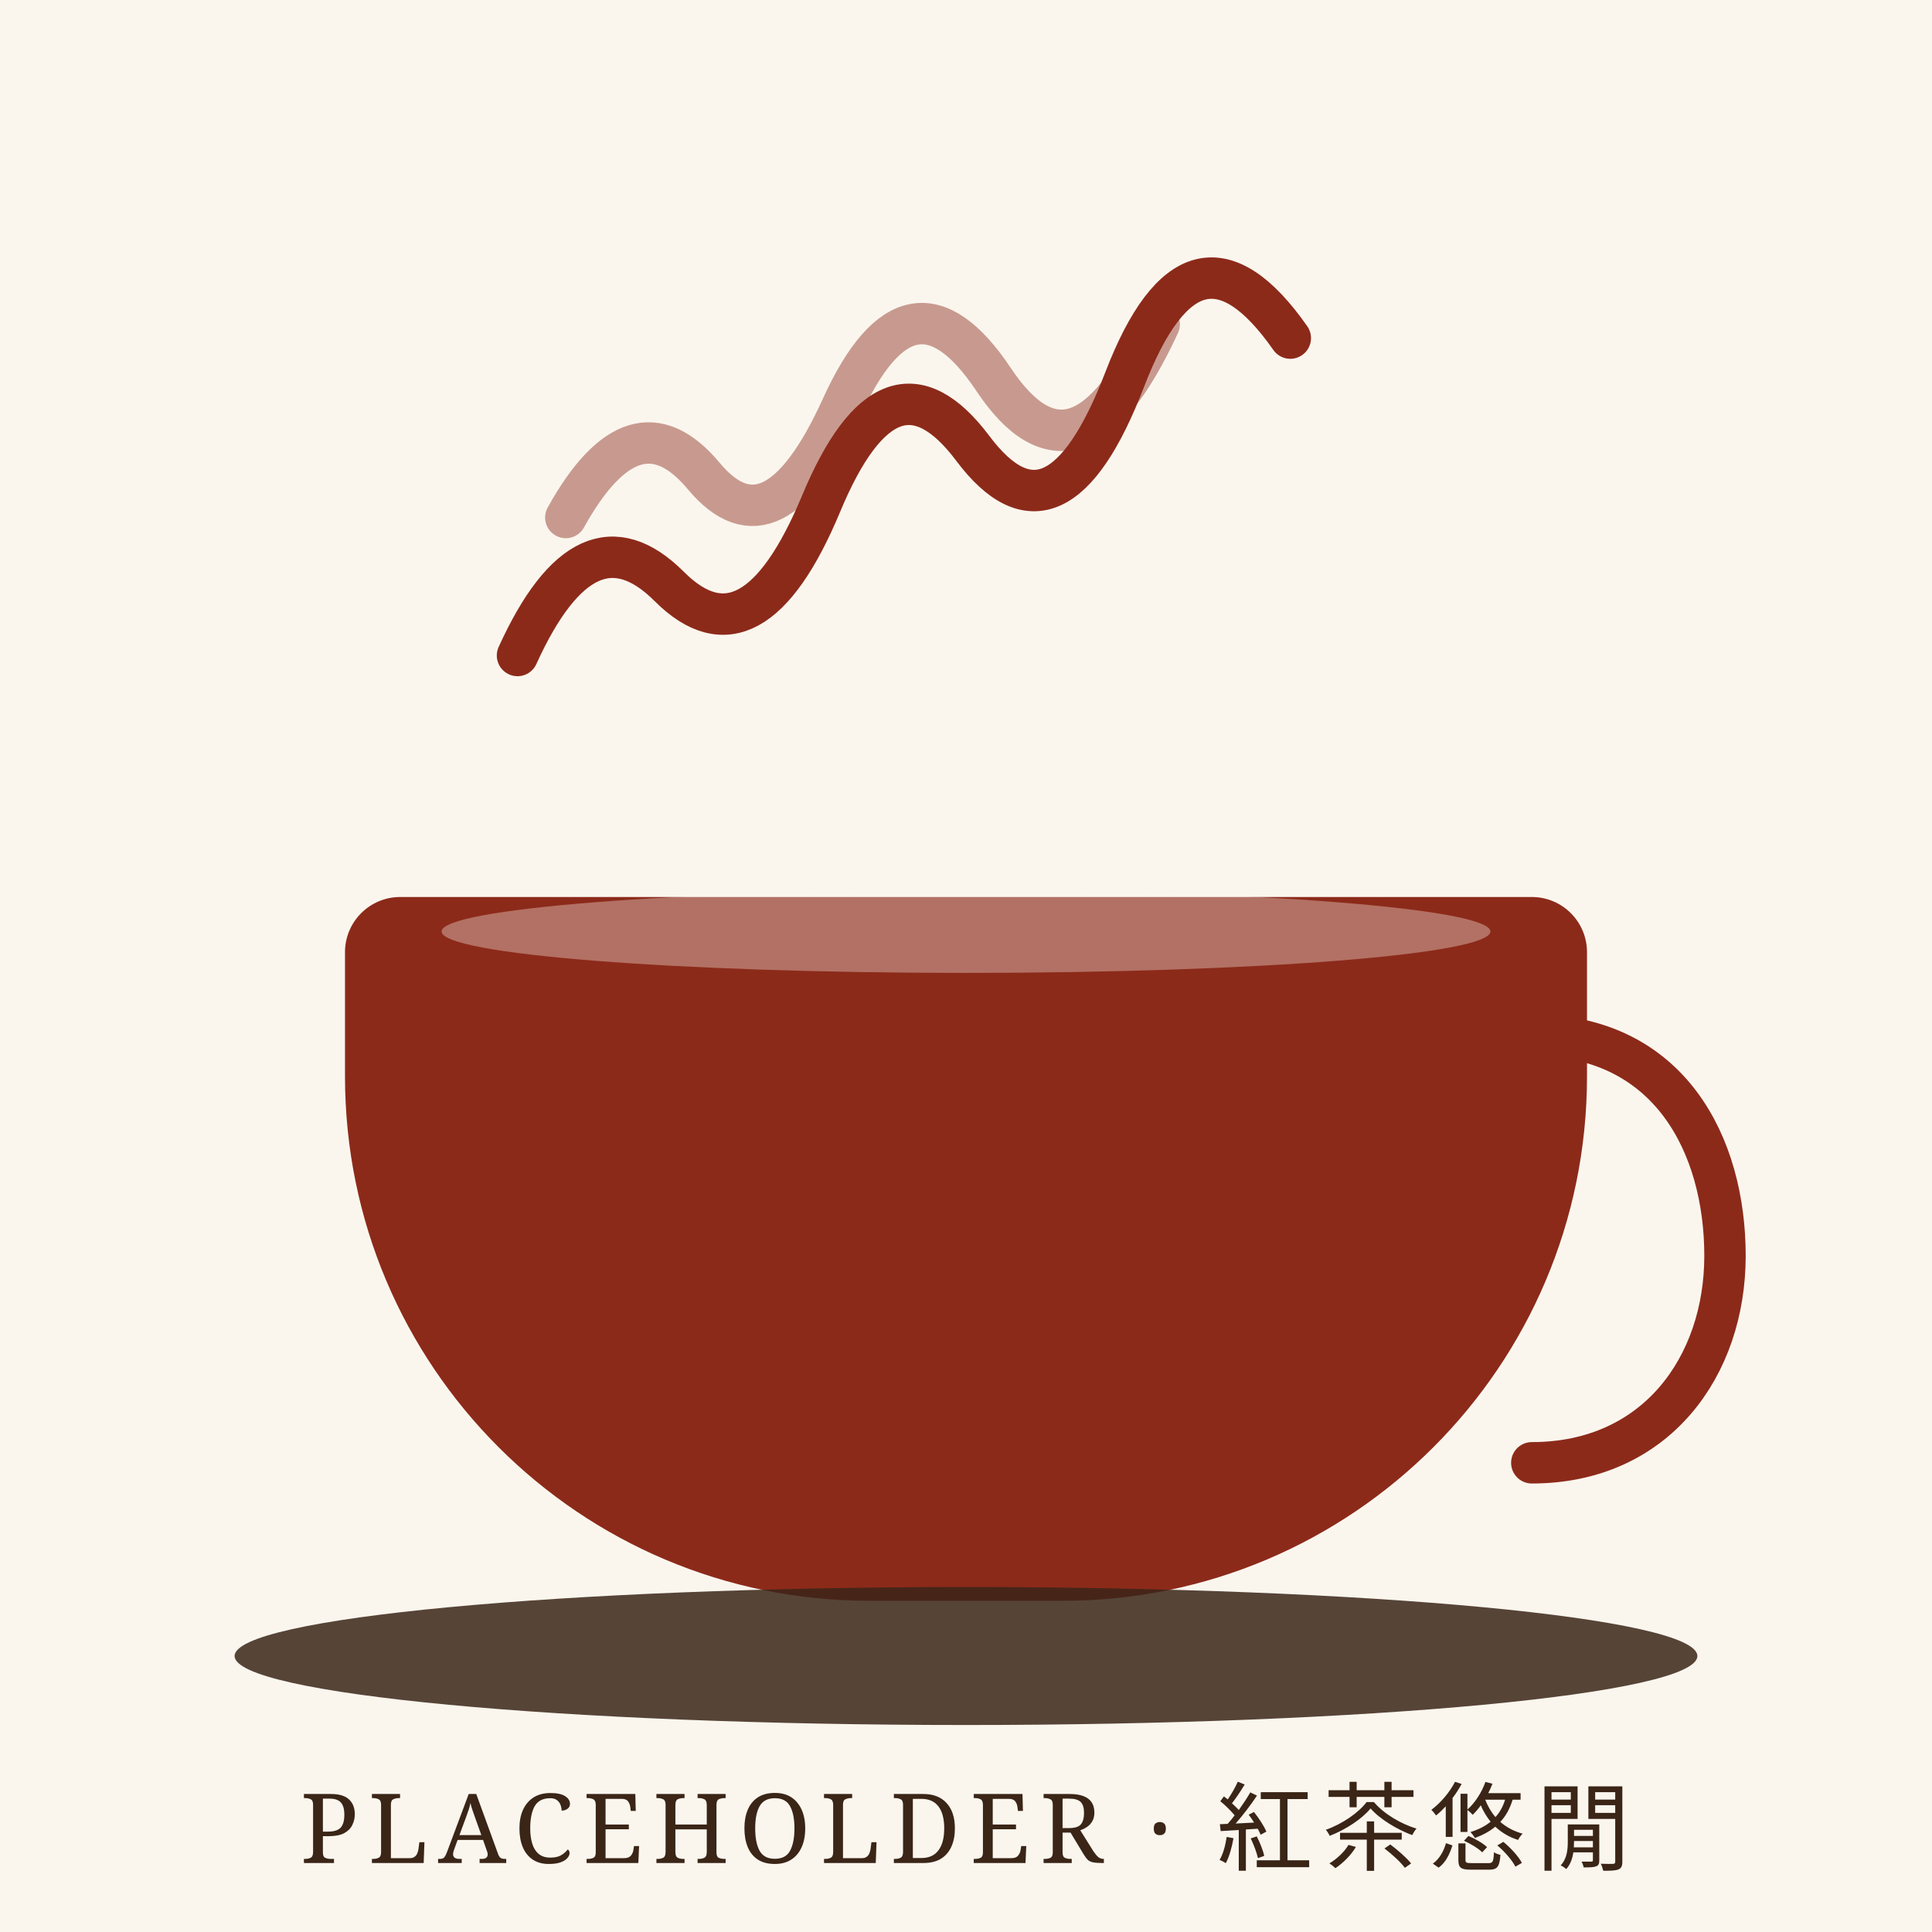
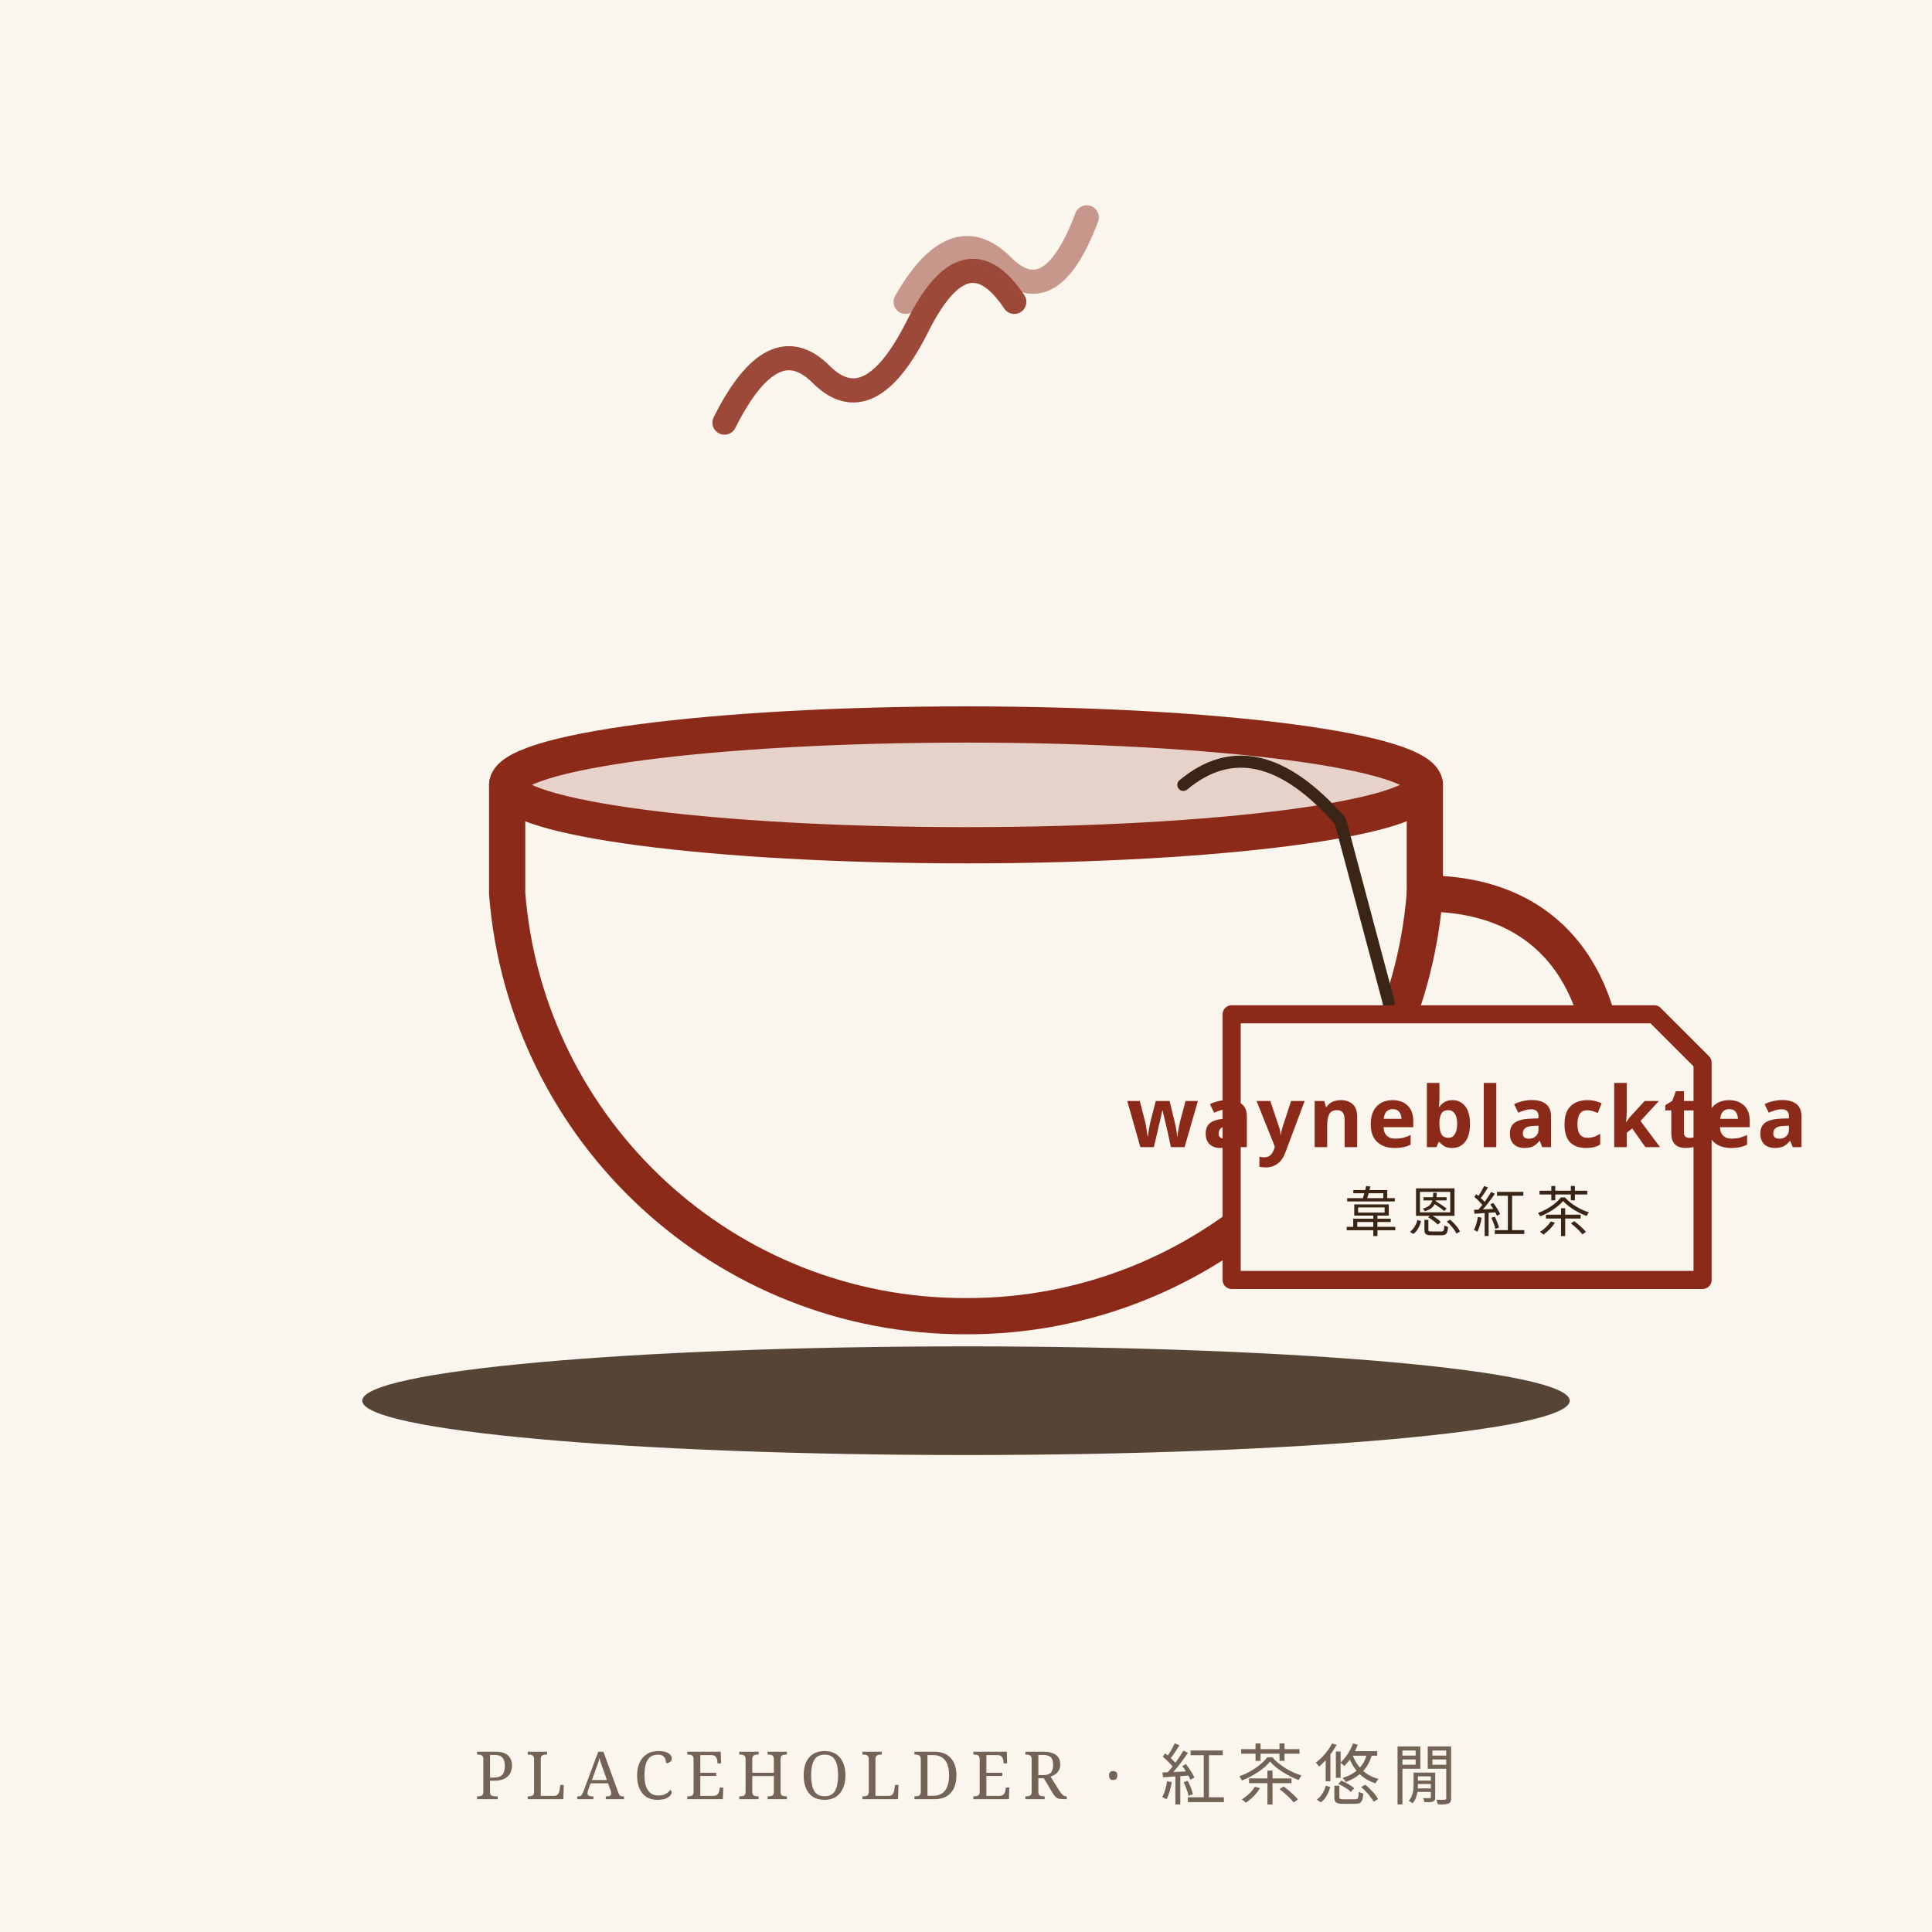
- <svg xmlns="http://www.w3.org/2000/svg" viewBox="0 0 280 280" width="280" height="280" role="img" aria-label="wayneblacktea placeholder logo">
-   <rect width="280" height="280" fill="#FAF6EE" />
+ <svg xmlns="http://www.w3.org/2000/svg" viewBox="0 0 320 320" width="320" height="320" role="img" aria-label="wayneblacktea (placeholder logo)">
+   <rect width="320" height="320" fill="#FAF6EE" />
+   <g fill="none" stroke="#8C2A1A" stroke-width="4" stroke-linecap="round" stroke-linejoin="round" opacity="0.85">
+     <path d="M120 70 q8 -16 16 -8 q8 8 16 -8 q8 -16 16 -4" />
+     <path d="M150 50 q8 -14 16 -6 q8 8 14 -8" opacity="0.55" />
+   </g>
  <g fill="none" stroke="#8C2A1A" stroke-width="6" stroke-linecap="round" stroke-linejoin="round">
-     <path d="M75 95 q10 -22 22 -10 q12 12 22 -12 q10 -24 22 -8 q12 16 22 -10 q10 -26 24 -6" />
-     <path opacity="0.45" d="M82 75 q10 -18 20 -6 q10 12 20 -10 q10 -22 22 -4 q12 18 24 -8" />
+     <ellipse cx="160" cy="130" rx="76" ry="10" />
+     <path d="M84 130 v18 a76 76 0 0 0 76 70 a76 76 0 0 0 76 -70 v-18" />
+     <path d="M236 148 c22 0 30 16 30 32 c0 16 -10 30 -30 30" />
+     <ellipse cx="160" cy="232" rx="100" ry="9" fill="#3A2517" opacity="0.85" stroke="none" />
  </g>
-   <g fill="#8C2A1A">
-     <path d="M58 130              h164              a8 8 0 0 1 8 8              v18              a76 76 0 0 1 -76 76              h-28              a76 76 0 0 1 -76 -76              v-18              a8 8 0 0 1 8 -8 z" />
+   <ellipse cx="160" cy="130" rx="74" ry="9" fill="#8C2A1A" opacity="0.18" />
+   <path d="M196 130 q12 -10 26 6 l8 30" fill="none" stroke="#3A2517" stroke-width="2" stroke-linecap="round" />
+   <g transform="translate(204 168)">
+     <path d="M0 0 h70 l8 8 v36 h-78 z" fill="#FAF6EE" stroke="#8C2A1A" stroke-width="3" stroke-linejoin="round" />
+     <text x="39" y="22" font-family="ui-sans-serif, system-ui, 'IBM Plex Sans', sans-serif" font-weight="700" font-size="14" fill="#8C2A1A" text-anchor="middle" letter-spacing="0.04em">wayneblacktea</text>
+     <text x="39" y="36" font-family="ui-sans-serif, system-ui, sans-serif" font-weight="400" font-size="9" fill="#3A2517" text-anchor="middle" letter-spacing="0.18em">韋恩紅茶</text>
  </g>
-   <path d="M222 150            c20 0 28 16 28 32            c0 16 -10 30 -28 30" fill="none" stroke="#8C2A1A" stroke-width="6" stroke-linecap="round" />
-   <ellipse cx="140" cy="135" rx="76" ry="6" fill="#FAF6EE" opacity="0.35" />
-   <ellipse cx="140" cy="240" rx="106" ry="10" fill="#3A2517" opacity="0.85" />
-   <text x="140" y="270" font-family="ui-serif, Georgia, serif" font-size="14" fill="#3A2517" text-anchor="middle" letter-spacing="0.1em">PLACEHOLDER · 紅茶悠閒</text>
+   <text x="160" y="298" font-family="ui-serif, Georgia, serif" font-size="11" fill="#3A2517" text-anchor="middle" letter-spacing="0.16em" opacity="0.7">PLACEHOLDER · 紅茶悠閒</text>
</svg>
